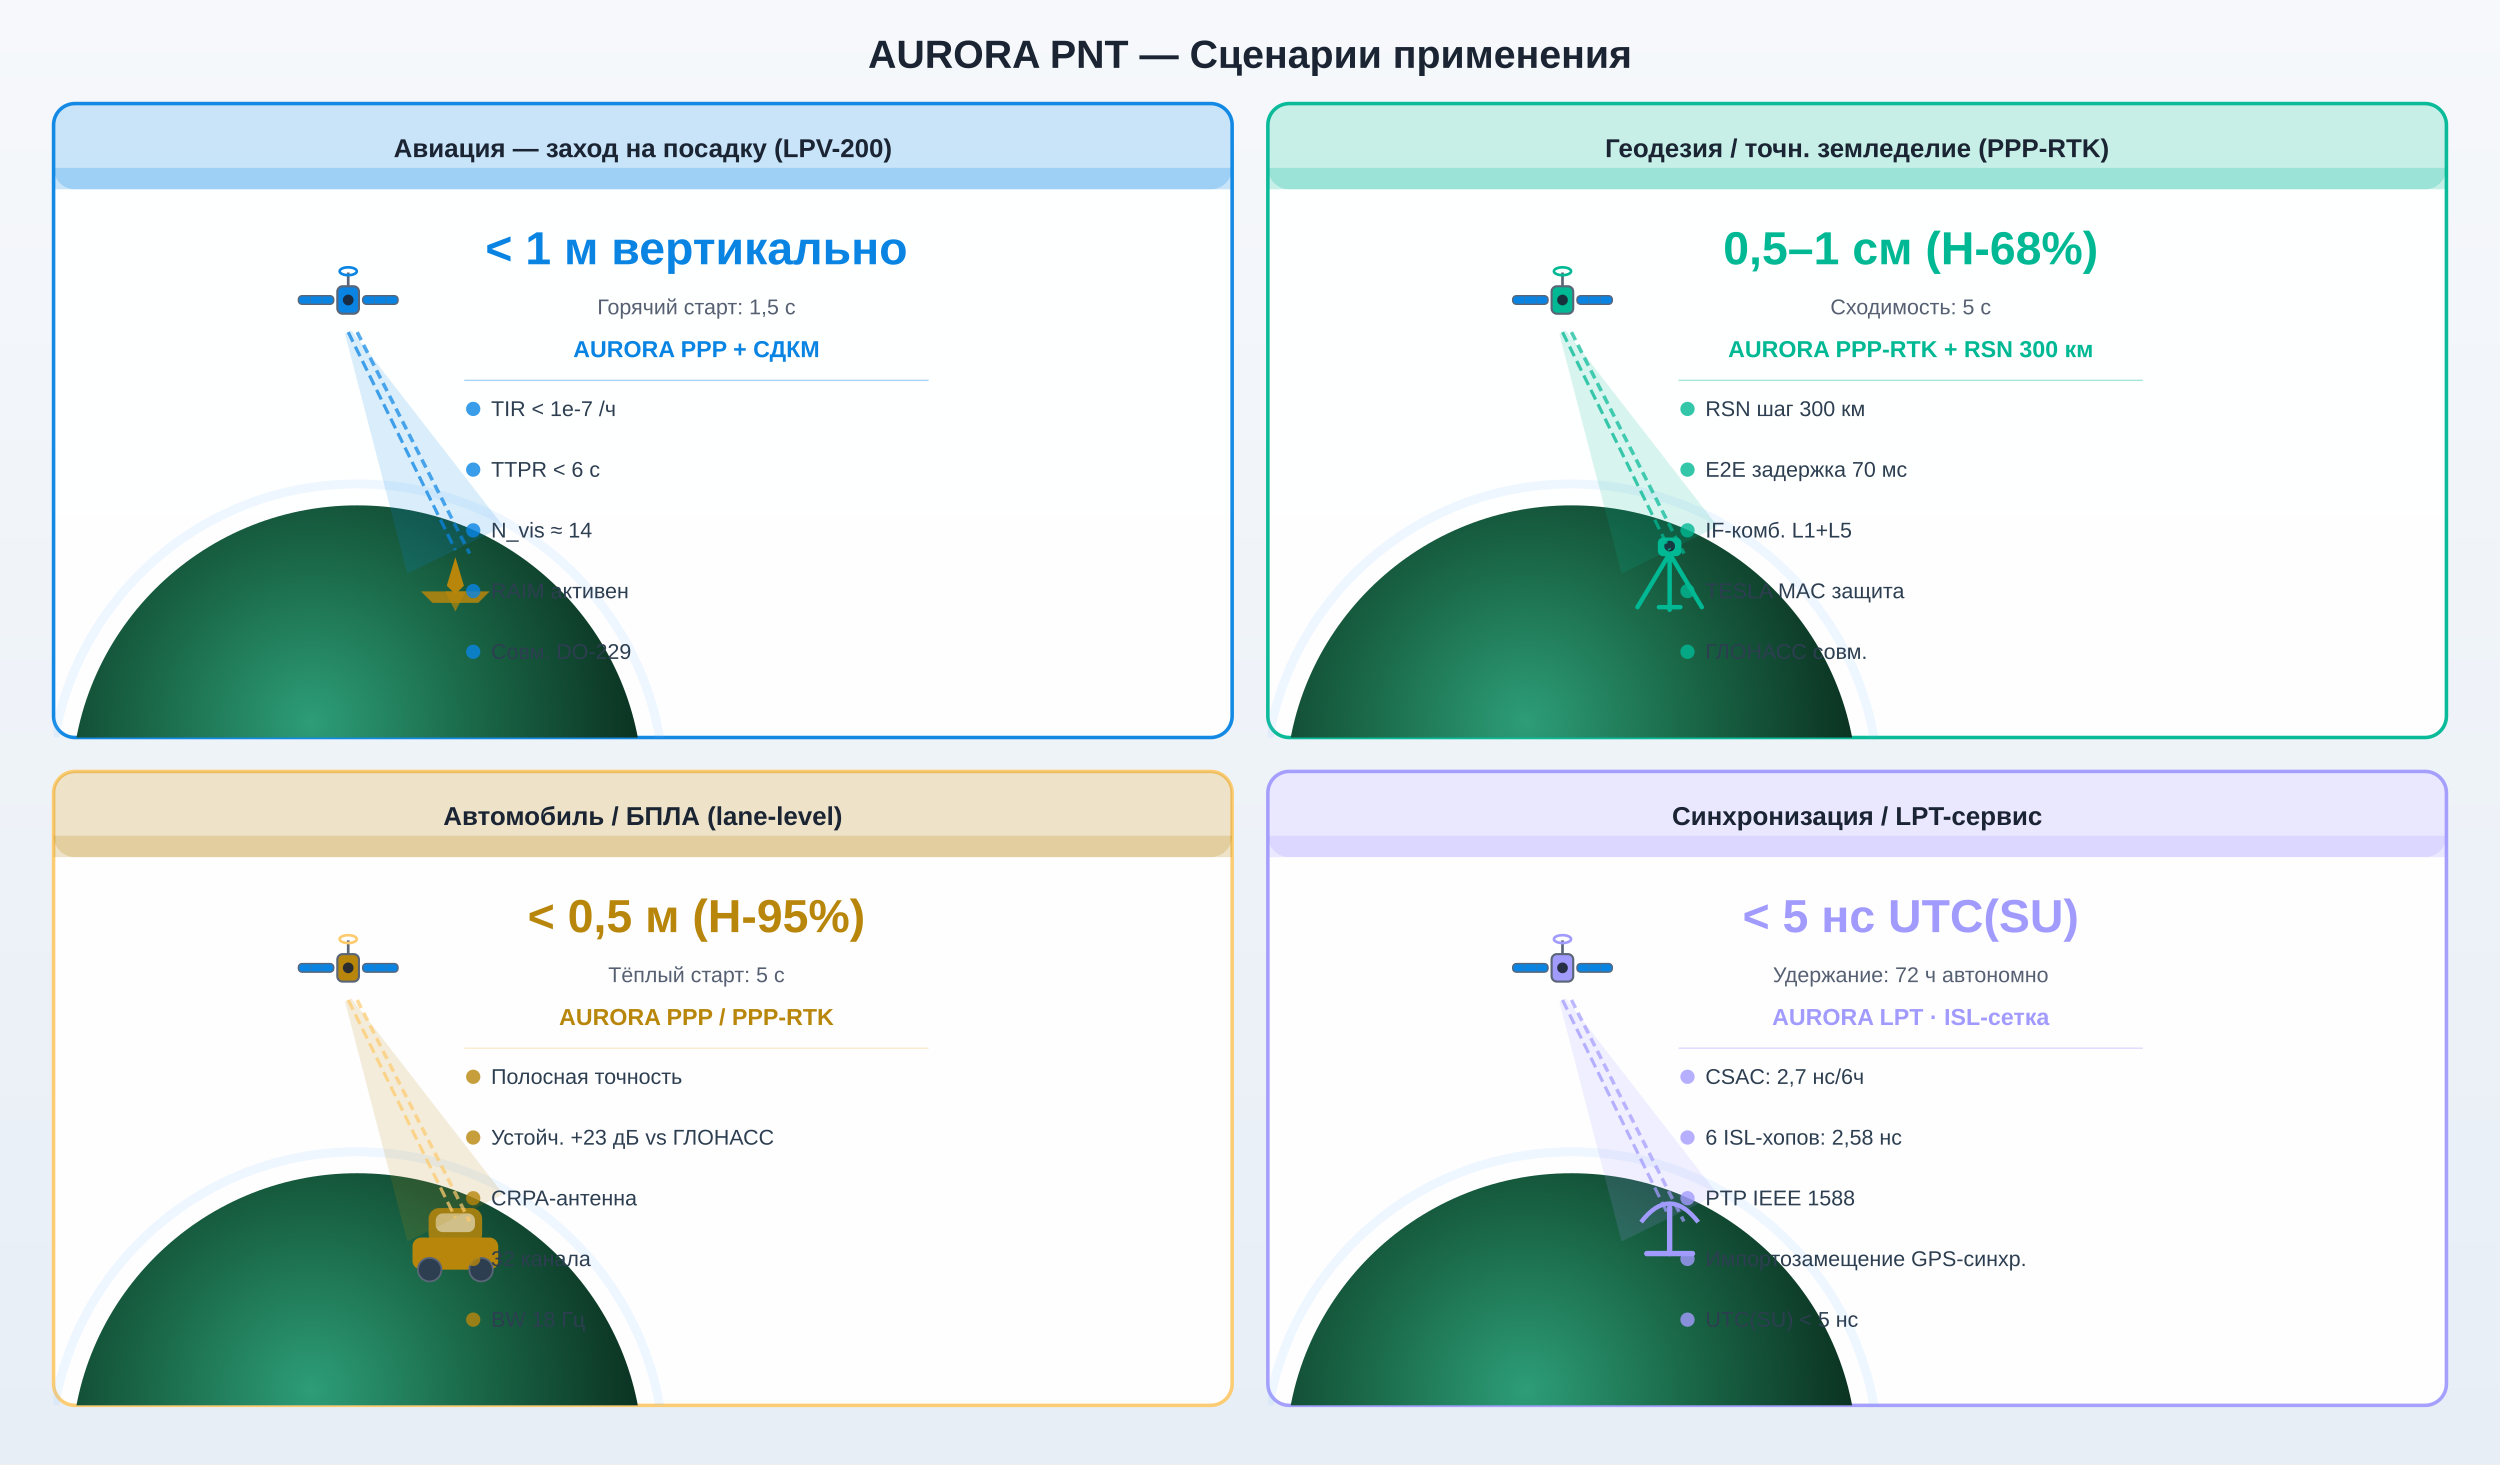
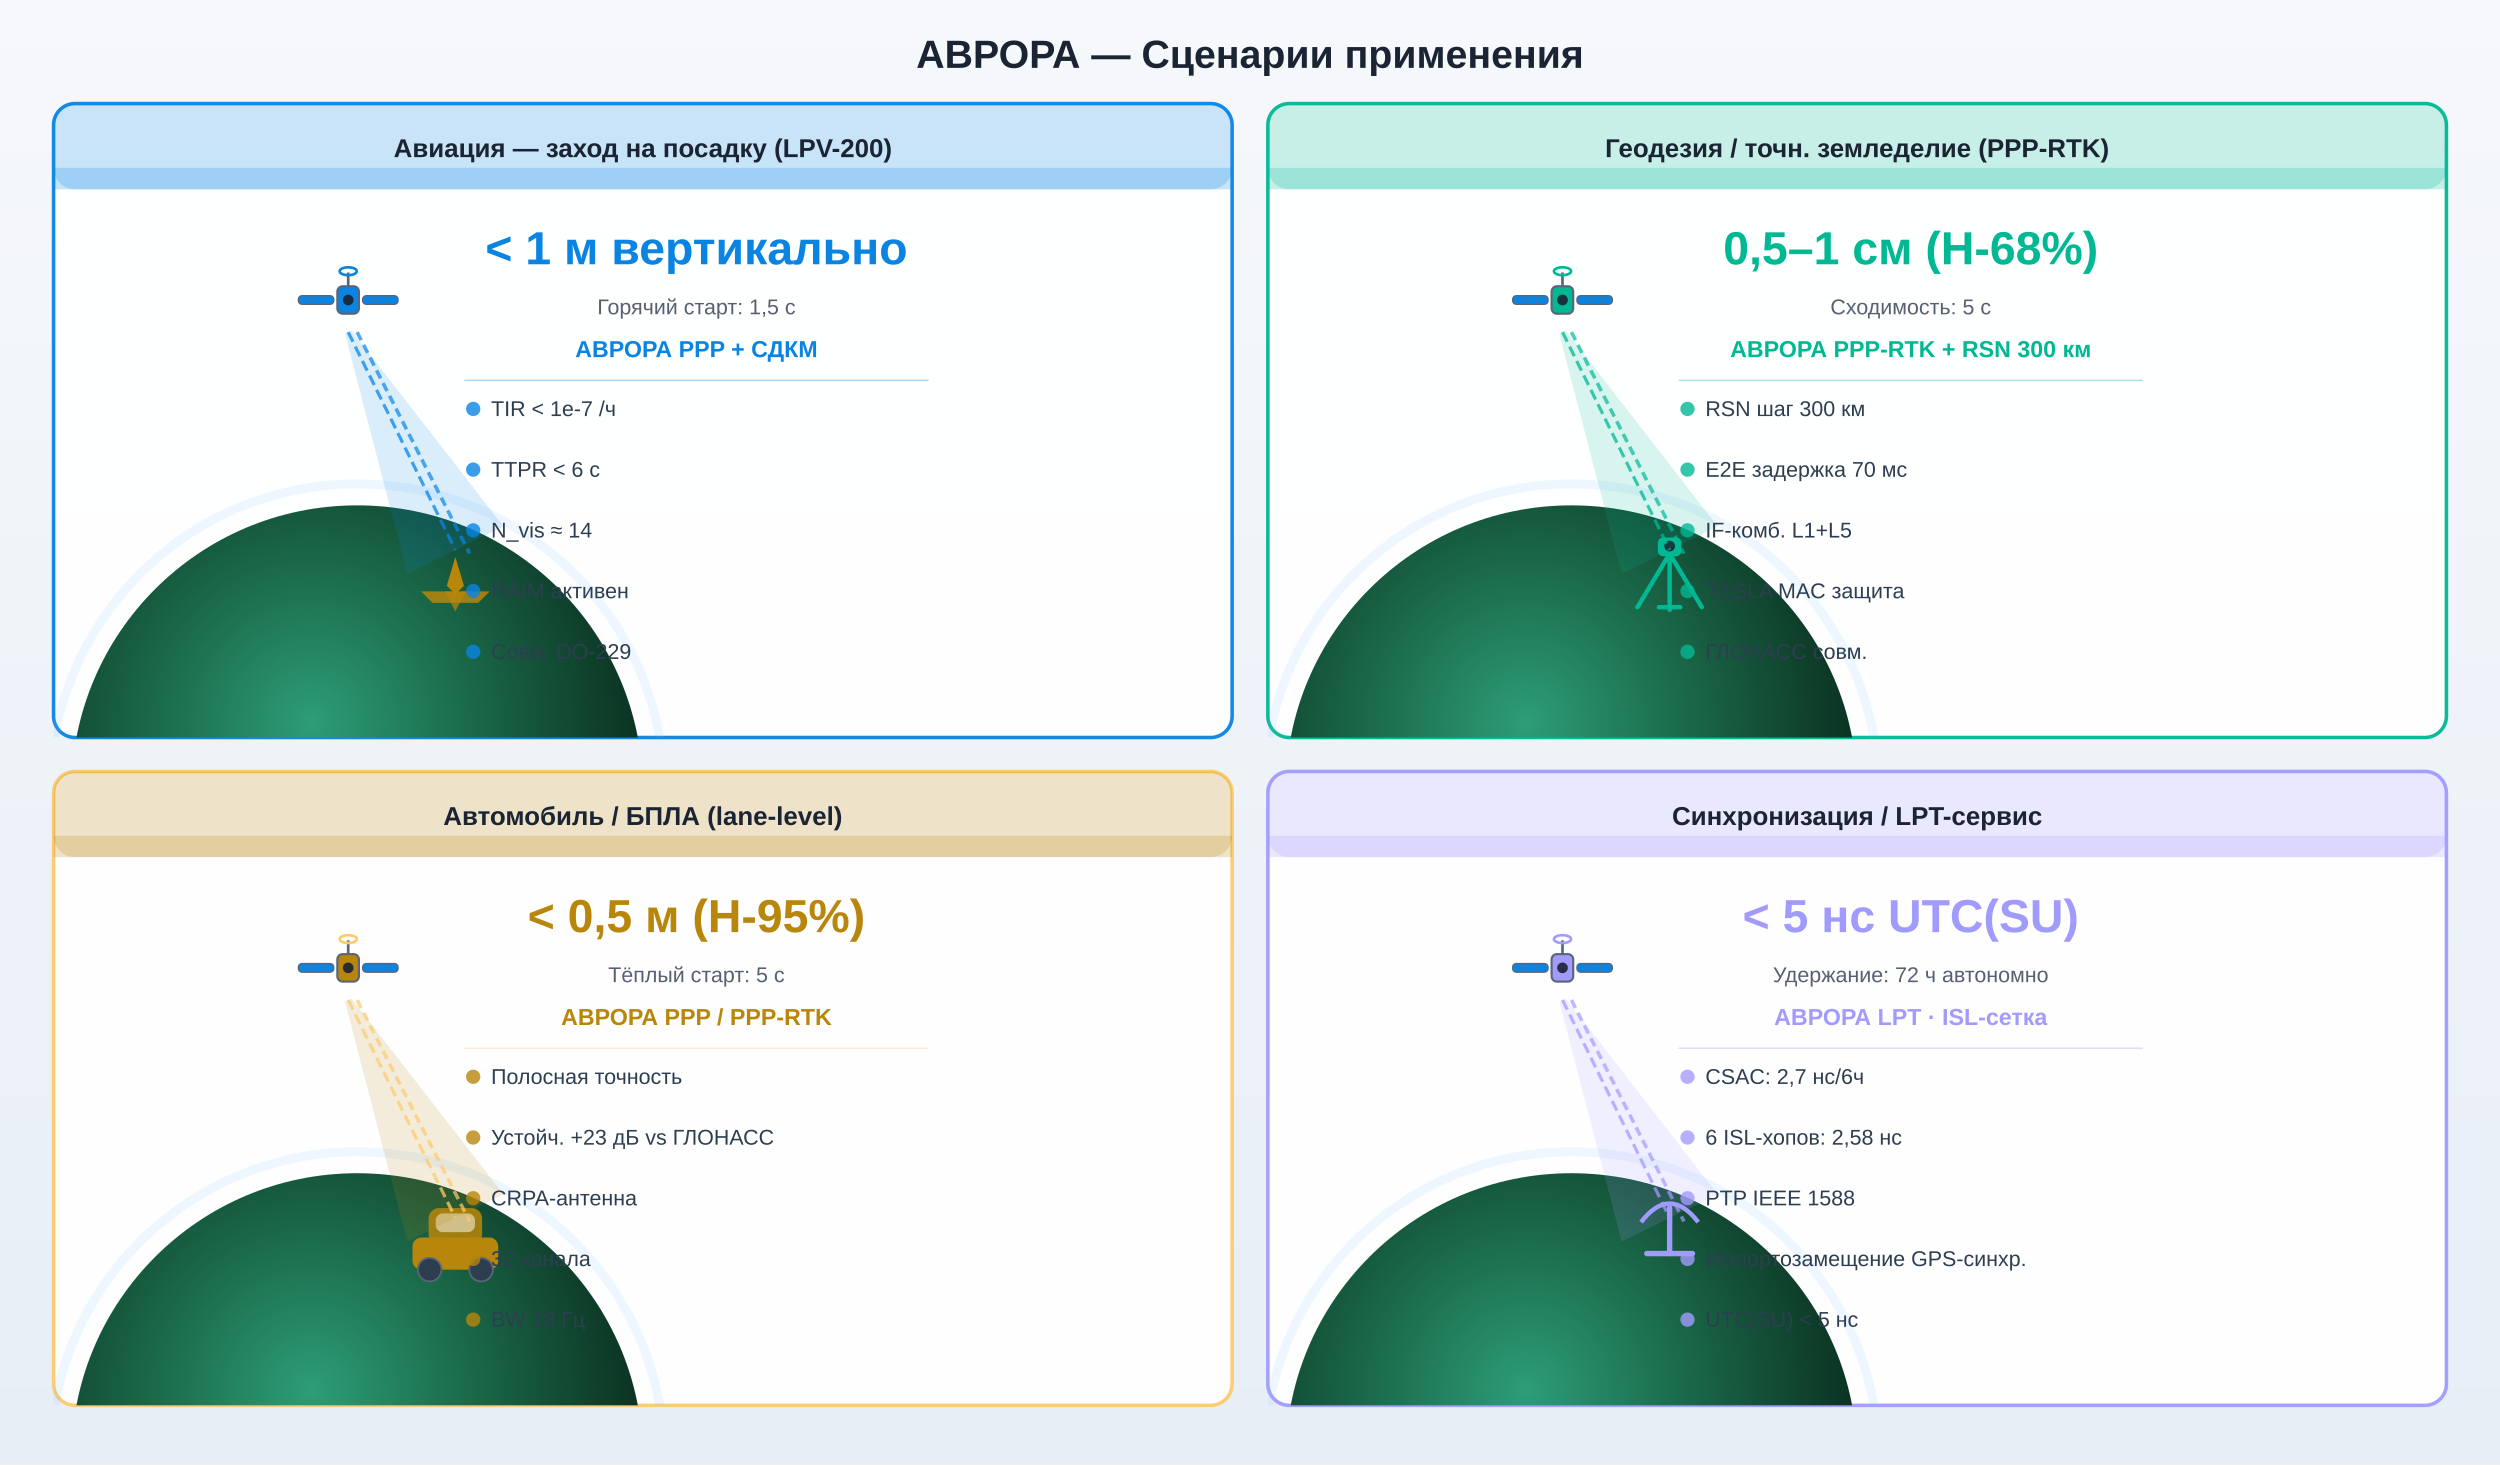
<svg xmlns="http://www.w3.org/2000/svg" width="1400" height="820">
  <defs>
    <linearGradient id="space_bg" x1="0" y1="0" x2="0" y2="1" gradientUnits="objectBoundingBox">
      <stop offset="0%" stop-color="#f6f8fb" />
      <stop offset="100%" stop-color="#e7eef6" />
    </linearGradient>
    <radialGradient id="earth_grad" cx="42%" cy="38%" r="60%">
      <stop offset="0%" stop-color="#2d9d78" />
      <stop offset="45%" stop-color="#1b6b4a" />
      <stop offset="100%" stop-color="#0a2e1f" />
    </radialGradient>
    <radialGradient id="atm_grad" cx="50%" cy="50%" r="50%">
      <stop offset="80%" stop-color="#74b9ff" stop-opacity="0" />
      <stop offset="100%" stop-color="#74b9ff" stop-opacity="0.18" />
    </radialGradient>
    <filter id="glow_green" x="-50%" y="-50%" width="200%" height="200%">
      <feGaussianBlur in="SourceGraphic" stdDeviation="4" result="blur" />
      <feMerge>
        <feMergeNode in="blur" />
        <feMergeNode in="SourceGraphic" />
      </feMerge>
    </filter>
    <filter id="glow_user" x="-60%" y="-60%" width="220%" height="220%">
      <feGaussianBlur in="SourceGraphic" stdDeviation="3" result="blur" />
      <feMerge>
        <feMergeNode in="blur" />
        <feMergeNode in="SourceGraphic" />
      </feMerge>
    </filter>
    <filter id="glow_mcs" x="-60%" y="-60%" width="220%" height="220%">
      <feGaussianBlur in="SourceGraphic" stdDeviation="5" result="blur" />
      <feMerge>
        <feMergeNode in="blur" />
        <feMergeNode in="SourceGraphic" />
      </feMerge>
    </filter>
    <filter id="text_glow">
      <feGaussianBlur in="SourceGraphic" stdDeviation="3" result="blur" />
      <feMerge>
        <feMergeNode in="blur" />
        <feMergeNode in="SourceGraphic" />
      </feMerge>
    </filter>
    <clipPath id="earth_clip">
      <rect x="0" y="0" width="1400" height="800" />
    </clipPath>
  </defs>
  <rect width="1400" height="820" fill="url(#space_bg)" />
-   <text x="700" y="38" text-anchor="middle" font-family="Arial,sans-serif" font-size="22" font-weight="bold" fill="#1a2433">AURORA PNT — Сценарии применения</text>
+   <text x="700" y="38" text-anchor="middle" font-family="Arial,sans-serif" font-size="22" font-weight="bold" fill="#1a2433">АВРОРА — Сценарии применения</text>
  <rect x="30" y="58" width="660" height="355" rx="12" fill="#ffffff" stroke="#0984e3" stroke-width="2" opacity="0.95" />
  <rect x="30" y="58" width="660" height="48" rx="12" fill="#0984e3" opacity="0.22" />
  <rect x="30" y="94" width="660" height="12" fill="#0984e3" opacity="0.22" />
  <text x="360" y="88" text-anchor="middle" font-family="Arial,sans-serif" font-size="14.5" font-weight="bold" fill="#1a2433">Авиация — заход на посадку (LPV-200)</text>
  <circle cx="200" cy="443" r="160" fill="url(#earth_grad)" clip-path="url(#panel_clip_30_58)" />
  <clipPath id="panel_clip_30_58">
    <rect x="30" y="58" width="660" height="355" />
  </clipPath>
  <circle cx="200" cy="443" r="172" fill="none" stroke="#74b9ff" stroke-width="5" opacity="0.12" clip-path="url(#panel_clip_30_58)" />
  <g transform="translate(195,168) rotate(0)">
    <rect x="-6.1" y="-7.7" width="12.1" height="15.4" rx="3" fill="#0984e3" stroke="#5a6678" stroke-width="1.2" />
    <rect x="-27.9" y="-2.4" width="19.8" height="4.8" rx="2" fill="#0984e3" stroke="#5a6678" stroke-width="0.8" />
    <line x1="-21.2" y1="-2.4" x2="-21.2" y2="2.4" stroke="#5a6678" stroke-width="0.4" opacity="0.5" />
    <line x1="-14.7" y1="-2.4" x2="-14.7" y2="2.4" stroke="#5a6678" stroke-width="0.4" opacity="0.5" />
    <rect x="8.1" y="-2.4" width="19.8" height="4.8" rx="2" fill="#0984e3" stroke="#5a6678" stroke-width="0.8" />
    <line x1="14.7" y1="-2.4" x2="14.7" y2="2.4" stroke="#5a6678" stroke-width="0.4" opacity="0.5" />
    <line x1="21.2" y1="-2.4" x2="21.2" y2="2.4" stroke="#5a6678" stroke-width="0.4" opacity="0.5" />
    <line x1="0" y1="-7.7" x2="0" y2="-15.4" stroke="#5a6678" stroke-width="1.5" />
    <ellipse cx="0" cy="-16.1" rx="4.8" ry="2.2" fill="none" stroke="#0984e3" stroke-width="1.5" />
    <circle cx="0" cy="0" r="3" fill="#1a2433" opacity="0.9" />
  </g>
  <g>
    <path d="M235.8,331.2 L274.2,331.2 L267.8,337.6 L242.2,337.6 Z" fill="#b8860b" opacity="0.85" />
    <path d="M255,312.0 L259.8,328 L255,332.8 L250.2,328 Z" fill="#b8860b" />
    <path d="M249.24,331.2 L255,342.4 L260.76,331.2" fill="#b8860b" opacity="0.7" />
  </g>
  <polygon points="193.2,186.9 196.8,185.1 281.9,294.8 228.1,321.2" fill="#0984e3" opacity="0.15" />
  <line x1="195.0" y1="186.0" x2="255.0" y2="308.0" stroke="#0984e3" stroke-width="1.8" opacity="0.75" stroke-dasharray="6,3" />
  <line x1="200" y1="186" x2="263" y2="310" stroke="#0984e3" stroke-width="2" opacity="0.7" stroke-dasharray="5,3" clip-path="url(#panel_clip_30_58)" />
  <text x="390" y="148" text-anchor="middle" font-family="Arial,sans-serif" font-size="26" font-weight="bold" fill="#0984e3">&lt; 1 м вертикально</text>
  <text x="390.0" y="176.0" text-anchor="middle" font-family="Arial,sans-serif" font-size="12" font-weight="normal" fill="#566072" opacity="1.0">Горячий старт: 1,5 с</text>
-   <text x="390" y="200" text-anchor="middle" font-family="Arial,sans-serif" font-size="13" font-weight="bold" fill="#0984e3">AURORA PPP + СДКМ</text>
+   <text x="390" y="200" text-anchor="middle" font-family="Arial,sans-serif" font-size="13" font-weight="bold" fill="#0984e3">АВРОРА PPP + СДКМ</text>
  <line x1="260" y1="213" x2="520" y2="213" stroke="#0984e3" stroke-width="0.8" opacity="0.35" />
  <circle cx="265" cy="229" r="4" fill="#0984e3" opacity="0.8" />
  <text x="275.0" y="233.0" text-anchor="start" font-family="Arial,sans-serif" font-size="12" font-weight="normal" fill="#2c3e50" opacity="1.0">TIR &lt; 1e-7 /ч</text>
  <circle cx="265" cy="263" r="4" fill="#0984e3" opacity="0.8" />
  <text x="275.0" y="267.0" text-anchor="start" font-family="Arial,sans-serif" font-size="12" font-weight="normal" fill="#2c3e50" opacity="1.0">TTPR &lt; 6 с</text>
  <circle cx="265" cy="297" r="4" fill="#0984e3" opacity="0.8" />
  <text x="275.0" y="301.0" text-anchor="start" font-family="Arial,sans-serif" font-size="12" font-weight="normal" fill="#2c3e50" opacity="1.0">N_vis ≈ 14</text>
  <circle cx="265" cy="331" r="4" fill="#0984e3" opacity="0.8" />
  <text x="275.0" y="335.0" text-anchor="start" font-family="Arial,sans-serif" font-size="12" font-weight="normal" fill="#2c3e50" opacity="1.0">RAIM активен</text>
  <circle cx="265" cy="365" r="4" fill="#0984e3" opacity="0.8" />
  <text x="275.0" y="369.0" text-anchor="start" font-family="Arial,sans-serif" font-size="12" font-weight="normal" fill="#2c3e50" opacity="1.0">Совм. DO-229</text>
  <rect x="710" y="58" width="660" height="355" rx="12" fill="#ffffff" stroke="#00b894" stroke-width="2" opacity="0.95" />
  <rect x="710" y="58" width="660" height="48" rx="12" fill="#00b894" opacity="0.22" />
  <rect x="710" y="94" width="660" height="12" fill="#00b894" opacity="0.22" />
  <text x="1040" y="88" text-anchor="middle" font-family="Arial,sans-serif" font-size="14.5" font-weight="bold" fill="#1a2433">Геодезия / точн. земледелие (PPP-RTK)</text>
  <circle cx="880" cy="443" r="160" fill="url(#earth_grad)" clip-path="url(#panel_clip_710_58)" />
  <clipPath id="panel_clip_710_58">
    <rect x="710" y="58" width="660" height="355" />
  </clipPath>
  <circle cx="880" cy="443" r="172" fill="none" stroke="#74b9ff" stroke-width="5" opacity="0.12" clip-path="url(#panel_clip_710_58)" />
  <g transform="translate(875,168) rotate(0)">
    <rect x="-6.1" y="-7.7" width="12.1" height="15.4" rx="3" fill="#00b894" stroke="#5a6678" stroke-width="1.2" />
    <rect x="-27.9" y="-2.4" width="19.8" height="4.8" rx="2" fill="#0984e3" stroke="#5a6678" stroke-width="0.8" />
    <line x1="-21.2" y1="-2.4" x2="-21.2" y2="2.4" stroke="#5a6678" stroke-width="0.4" opacity="0.5" />
    <line x1="-14.7" y1="-2.4" x2="-14.7" y2="2.4" stroke="#5a6678" stroke-width="0.4" opacity="0.5" />
    <rect x="8.1" y="-2.4" width="19.8" height="4.8" rx="2" fill="#0984e3" stroke="#5a6678" stroke-width="0.8" />
    <line x1="14.7" y1="-2.4" x2="14.7" y2="2.4" stroke="#5a6678" stroke-width="0.4" opacity="0.5" />
    <line x1="21.2" y1="-2.4" x2="21.2" y2="2.4" stroke="#5a6678" stroke-width="0.4" opacity="0.5" />
    <line x1="0" y1="-7.7" x2="0" y2="-15.4" stroke="#5a6678" stroke-width="1.5" />
    <ellipse cx="0" cy="-16.1" rx="4.8" ry="2.2" fill="none" stroke="#00b894" stroke-width="1.5" />
    <circle cx="0" cy="0" r="3" fill="#1a2433" opacity="0.9" />
  </g>
  <g>
    <path d="M935,310.0 L917.0,340.0 M935,310.0 L953.0,340.0 M935,310.0 L935,341.5 M929.0,340.0 L941.0,340.0" stroke="#00b894" stroke-width="2.5" fill="none" stroke-linecap="round" />
    <rect x="928.4" y="301.0" width="13.2" height="10.5" rx="3" fill="#00b894" />
    <circle cx="935.0" cy="305.8" r="3.0" fill="#1a2433" />
  </g>
  <polygon points="873.2,186.9 876.8,185.1 961.9,294.8 908.1,321.2" fill="#00b894" opacity="0.15" />
  <line x1="875.0" y1="186.0" x2="935.0" y2="308.0" stroke="#00b894" stroke-width="1.8" opacity="0.75" stroke-dasharray="6,3" />
  <line x1="880" y1="186" x2="943" y2="310" stroke="#00b894" stroke-width="2" opacity="0.7" stroke-dasharray="5,3" clip-path="url(#panel_clip_710_58)" />
  <text x="1070" y="148" text-anchor="middle" font-family="Arial,sans-serif" font-size="26" font-weight="bold" fill="#00b894">0,5–1 см (H-68%)</text>
  <text x="1070.0" y="176.0" text-anchor="middle" font-family="Arial,sans-serif" font-size="12" font-weight="normal" fill="#566072" opacity="1.0">Сходимость: 5 с</text>
-   <text x="1070" y="200" text-anchor="middle" font-family="Arial,sans-serif" font-size="13" font-weight="bold" fill="#00b894">AURORA PPP-RTK + RSN 300 км</text>
+   <text x="1070" y="200" text-anchor="middle" font-family="Arial,sans-serif" font-size="13" font-weight="bold" fill="#00b894">АВРОРА PPP-RTK + RSN 300 км</text>
  <line x1="940" y1="213" x2="1200" y2="213" stroke="#00b894" stroke-width="0.8" opacity="0.35" />
  <circle cx="945" cy="229" r="4" fill="#00b894" opacity="0.8" />
  <text x="955.0" y="233.0" text-anchor="start" font-family="Arial,sans-serif" font-size="12" font-weight="normal" fill="#2c3e50" opacity="1.0">RSN шаг 300 км</text>
  <circle cx="945" cy="263" r="4" fill="#00b894" opacity="0.8" />
  <text x="955.0" y="267.0" text-anchor="start" font-family="Arial,sans-serif" font-size="12" font-weight="normal" fill="#2c3e50" opacity="1.0">E2E задержка 70 мс</text>
  <circle cx="945" cy="297" r="4" fill="#00b894" opacity="0.8" />
  <text x="955.0" y="301.0" text-anchor="start" font-family="Arial,sans-serif" font-size="12" font-weight="normal" fill="#2c3e50" opacity="1.0">IF-комб. L1+L5</text>
  <circle cx="945" cy="331" r="4" fill="#00b894" opacity="0.8" />
  <text x="955.0" y="335.0" text-anchor="start" font-family="Arial,sans-serif" font-size="12" font-weight="normal" fill="#2c3e50" opacity="1.0">TESLA MAC защита</text>
  <circle cx="945" cy="365" r="4" fill="#00b894" opacity="0.8" />
  <text x="955.0" y="369.0" text-anchor="start" font-family="Arial,sans-serif" font-size="12" font-weight="normal" fill="#2c3e50" opacity="1.0">ГЛОНАСС совм.</text>
  <rect x="30" y="432" width="660" height="355" rx="12" fill="#ffffff" stroke="#fdcb6e" stroke-width="2" opacity="0.95" />
  <rect x="30" y="432" width="660" height="48" rx="12" fill="#b8860b" opacity="0.22" />
  <rect x="30" y="468" width="660" height="12" fill="#b8860b" opacity="0.22" />
  <text x="360" y="462" text-anchor="middle" font-family="Arial,sans-serif" font-size="14.5" font-weight="bold" fill="#1a2433">Автомобиль / БПЛА (lane-level)</text>
  <circle cx="200" cy="817" r="160" fill="url(#earth_grad)" clip-path="url(#panel_clip_30_432)" />
  <clipPath id="panel_clip_30_432">
    <rect x="30" y="432" width="660" height="355" />
  </clipPath>
  <circle cx="200" cy="817" r="172" fill="none" stroke="#74b9ff" stroke-width="5" opacity="0.12" clip-path="url(#panel_clip_30_432)" />
  <g transform="translate(195,542) rotate(0)">
    <rect x="-6.1" y="-7.7" width="12.1" height="15.4" rx="3" fill="#b8860b" stroke="#5a6678" stroke-width="1.2" />
    <rect x="-27.9" y="-2.4" width="19.8" height="4.8" rx="2" fill="#0984e3" stroke="#5a6678" stroke-width="0.8" />
    <line x1="-21.2" y1="-2.4" x2="-21.2" y2="2.4" stroke="#5a6678" stroke-width="0.4" opacity="0.5" />
    <line x1="-14.7" y1="-2.4" x2="-14.7" y2="2.4" stroke="#5a6678" stroke-width="0.4" opacity="0.5" />
    <rect x="8.1" y="-2.4" width="19.8" height="4.8" rx="2" fill="#0984e3" stroke="#5a6678" stroke-width="0.8" />
    <line x1="14.7" y1="-2.4" x2="14.7" y2="2.4" stroke="#5a6678" stroke-width="0.4" opacity="0.5" />
    <line x1="21.2" y1="-2.4" x2="21.2" y2="2.4" stroke="#5a6678" stroke-width="0.4" opacity="0.5" />
    <line x1="0" y1="-7.7" x2="0" y2="-15.4" stroke="#5a6678" stroke-width="1.5" />
    <ellipse cx="0" cy="-16.1" rx="4.8" ry="2.2" fill="none" stroke="#fdcb6e" stroke-width="1.5" />
    <circle cx="0" cy="0" r="3" fill="#1a2433" opacity="0.9" />
  </g>
  <g>
    <rect x="231.0" y="693.0" width="48.0" height="18.0" rx="5" fill="#b8860b" />
    <rect x="240.0" y="676.5" width="30.0" height="20.5" rx="6" fill="#b8860b" opacity="0.85" />
    <circle cx="240.6" cy="711.0" r="6.6" fill="#2c3e50" stroke="#5a6678" stroke-width="1" />
    <circle cx="269.4" cy="711.0" r="6.6" fill="#2c3e50" stroke="#5a6678" stroke-width="1" />
    <rect x="244.0" y="679.5" width="22.0" height="10.5" rx="4" fill="#ffffff" opacity="0.5" />
  </g>
  <polygon points="193.2,560.9 196.8,559.1 281.9,668.8 228.1,695.2" fill="#b8860b" opacity="0.15" />
  <line x1="195.0" y1="560.0" x2="255.0" y2="682.0" stroke="#fdcb6e" stroke-width="1.8" opacity="0.75" stroke-dasharray="6,3" />
  <line x1="200" y1="560" x2="263" y2="684" stroke="#fdcb6e" stroke-width="2" opacity="0.7" stroke-dasharray="5,3" clip-path="url(#panel_clip_30_432)" />
  <text x="390" y="522" text-anchor="middle" font-family="Arial,sans-serif" font-size="26" font-weight="bold" fill="#b8860b">&lt; 0,5 м (H-95%)</text>
  <text x="390.0" y="550.0" text-anchor="middle" font-family="Arial,sans-serif" font-size="12" font-weight="normal" fill="#566072" opacity="1.0">Тёплый старт: 5 с</text>
-   <text x="390" y="574" text-anchor="middle" font-family="Arial,sans-serif" font-size="13" font-weight="bold" fill="#b8860b">AURORA PPP / PPP-RTK</text>
+   <text x="390" y="574" text-anchor="middle" font-family="Arial,sans-serif" font-size="13" font-weight="bold" fill="#b8860b">АВРОРА PPP / PPP-RTK</text>
  <line x1="260" y1="587" x2="520" y2="587" stroke="#fdcb6e" stroke-width="0.8" opacity="0.35" />
  <circle cx="265" cy="603" r="4" fill="#b8860b" opacity="0.8" />
  <text x="275.0" y="607.0" text-anchor="start" font-family="Arial,sans-serif" font-size="12" font-weight="normal" fill="#2c3e50" opacity="1.0">Полосная точность</text>
  <circle cx="265" cy="637" r="4" fill="#b8860b" opacity="0.8" />
  <text x="275.0" y="641.0" text-anchor="start" font-family="Arial,sans-serif" font-size="12" font-weight="normal" fill="#2c3e50" opacity="1.0">Устойч. +23 дБ vs ГЛОНАСС</text>
  <circle cx="265" cy="671" r="4" fill="#b8860b" opacity="0.8" />
  <text x="275.0" y="675.0" text-anchor="start" font-family="Arial,sans-serif" font-size="12" font-weight="normal" fill="#2c3e50" opacity="1.0">CRPA-антенна</text>
  <circle cx="265" cy="705" r="4" fill="#b8860b" opacity="0.8" />
  <text x="275.0" y="709.0" text-anchor="start" font-family="Arial,sans-serif" font-size="12" font-weight="normal" fill="#2c3e50" opacity="1.0">32 канала</text>
  <circle cx="265" cy="739" r="4" fill="#b8860b" opacity="0.8" />
  <text x="275.0" y="743.0" text-anchor="start" font-family="Arial,sans-serif" font-size="12" font-weight="normal" fill="#2c3e50" opacity="1.0">BW 18 Гц</text>
  <rect x="710" y="432" width="660" height="355" rx="12" fill="#ffffff" stroke="#a29bfe" stroke-width="2" opacity="0.95" />
  <rect x="710" y="432" width="660" height="48" rx="12" fill="#a29bfe" opacity="0.22" />
  <rect x="710" y="468" width="660" height="12" fill="#a29bfe" opacity="0.22" />
  <text x="1040" y="462" text-anchor="middle" font-family="Arial,sans-serif" font-size="14.5" font-weight="bold" fill="#1a2433">Синхронизация / LPT-сервис</text>
  <circle cx="880" cy="817" r="160" fill="url(#earth_grad)" clip-path="url(#panel_clip_710_432)" />
  <clipPath id="panel_clip_710_432">
    <rect x="710" y="432" width="660" height="355" />
  </clipPath>
  <circle cx="880" cy="817" r="172" fill="none" stroke="#74b9ff" stroke-width="5" opacity="0.12" clip-path="url(#panel_clip_710_432)" />
  <g transform="translate(875,542) rotate(0)">
    <rect x="-6.1" y="-7.7" width="12.1" height="15.4" rx="3" fill="#a29bfe" stroke="#5a6678" stroke-width="1.2" />
    <rect x="-27.9" y="-2.4" width="19.8" height="4.8" rx="2" fill="#0984e3" stroke="#5a6678" stroke-width="0.8" />
    <line x1="-21.2" y1="-2.4" x2="-21.2" y2="2.4" stroke="#5a6678" stroke-width="0.4" opacity="0.5" />
    <line x1="-14.7" y1="-2.4" x2="-14.7" y2="2.4" stroke="#5a6678" stroke-width="0.4" opacity="0.5" />
    <rect x="8.1" y="-2.4" width="19.8" height="4.8" rx="2" fill="#0984e3" stroke="#5a6678" stroke-width="0.8" />
    <line x1="14.7" y1="-2.4" x2="14.7" y2="2.4" stroke="#5a6678" stroke-width="0.4" opacity="0.5" />
    <line x1="21.2" y1="-2.4" x2="21.2" y2="2.4" stroke="#5a6678" stroke-width="0.4" opacity="0.5" />
    <line x1="0" y1="-7.7" x2="0" y2="-15.4" stroke="#5a6678" stroke-width="1.5" />
    <ellipse cx="0" cy="-16.1" rx="4.8" ry="2.2" fill="none" stroke="#a29bfe" stroke-width="1.5" />
    <circle cx="0" cy="0" r="3" fill="#1a2433" opacity="0.9" />
  </g>
  <g>
    <line x1="935.0" y1="702.0" x2="935.0" y2="676.4" stroke="#a29bfe" stroke-width="3" stroke-linecap="round" />
    <line x1="922.2" y1="702.0" x2="947.8" y2="702.0" stroke="#a29bfe" stroke-width="3" stroke-linecap="round" />
    <path d="M919.0,684.4 Q935.0,663.6 951.0,684.4" stroke="#a29bfe" stroke-width="2.5" fill="none" />
  </g>
  <polygon points="873.2,560.9 876.8,559.1 961.9,668.8 908.1,695.2" fill="#a29bfe" opacity="0.15" />
  <line x1="875.0" y1="560.0" x2="935.0" y2="682.0" stroke="#a29bfe" stroke-width="1.8" opacity="0.75" stroke-dasharray="6,3" />
  <line x1="880" y1="560" x2="943" y2="684" stroke="#a29bfe" stroke-width="2" opacity="0.7" stroke-dasharray="5,3" clip-path="url(#panel_clip_710_432)" />
  <text x="1070" y="522" text-anchor="middle" font-family="Arial,sans-serif" font-size="26" font-weight="bold" fill="#a29bfe">&lt; 5 нс UTC(SU)</text>
  <text x="1070.0" y="550.0" text-anchor="middle" font-family="Arial,sans-serif" font-size="12" font-weight="normal" fill="#566072" opacity="1.0">Удержание: 72 ч автономно</text>
-   <text x="1070" y="574" text-anchor="middle" font-family="Arial,sans-serif" font-size="13" font-weight="bold" fill="#a29bfe">AURORA LPT · ISL-сетка</text>
+   <text x="1070" y="574" text-anchor="middle" font-family="Arial,sans-serif" font-size="13" font-weight="bold" fill="#a29bfe">АВРОРА LPT · ISL-сетка</text>
  <line x1="940" y1="587" x2="1200" y2="587" stroke="#a29bfe" stroke-width="0.8" opacity="0.35" />
  <circle cx="945" cy="603" r="4" fill="#a29bfe" opacity="0.8" />
  <text x="955.0" y="607.0" text-anchor="start" font-family="Arial,sans-serif" font-size="12" font-weight="normal" fill="#2c3e50" opacity="1.0">CSAC: 2,7 нс/6ч</text>
  <circle cx="945" cy="637" r="4" fill="#a29bfe" opacity="0.8" />
  <text x="955.0" y="641.0" text-anchor="start" font-family="Arial,sans-serif" font-size="12" font-weight="normal" fill="#2c3e50" opacity="1.0">6 ISL-хопов: 2,58 нс</text>
  <circle cx="945" cy="671" r="4" fill="#a29bfe" opacity="0.8" />
  <text x="955.0" y="675.0" text-anchor="start" font-family="Arial,sans-serif" font-size="12" font-weight="normal" fill="#2c3e50" opacity="1.0">PTP IEEE 1588</text>
  <circle cx="945" cy="705" r="4" fill="#a29bfe" opacity="0.8" />
  <text x="955.0" y="709.0" text-anchor="start" font-family="Arial,sans-serif" font-size="12" font-weight="normal" fill="#2c3e50" opacity="1.0">Импортозамещение GPS-синхр.</text>
  <circle cx="945" cy="739" r="4" fill="#a29bfe" opacity="0.8" />
  <text x="955.0" y="743.0" text-anchor="start" font-family="Arial,sans-serif" font-size="12" font-weight="normal" fill="#2c3e50" opacity="1.0">UTC(SU) &lt; 5 нс</text>
</svg>
